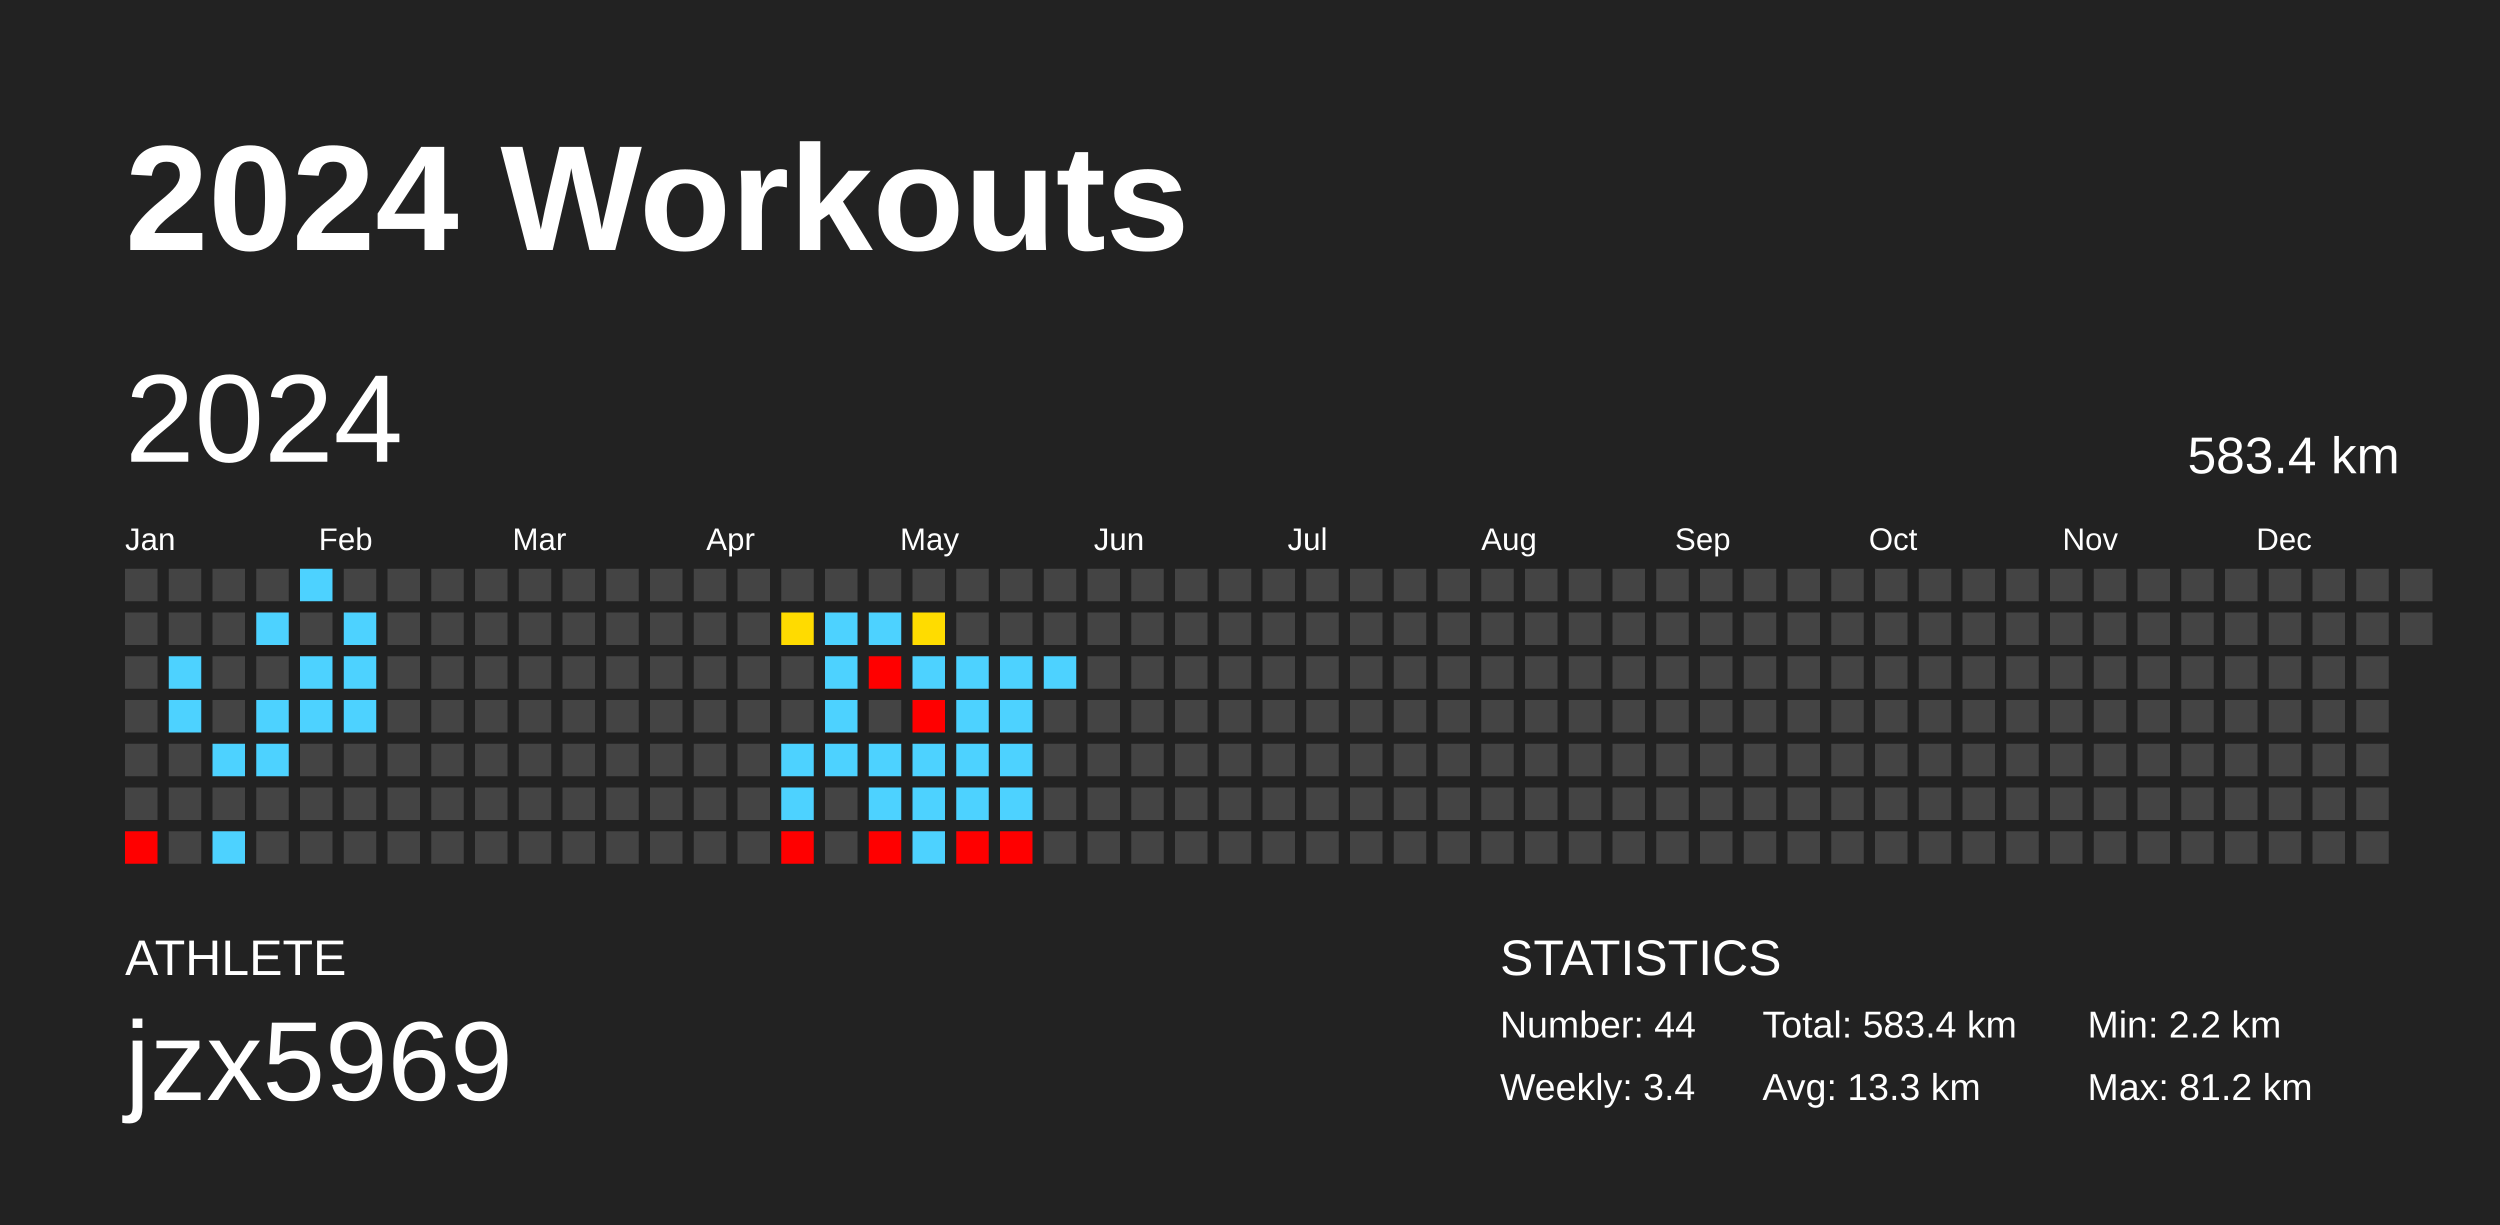
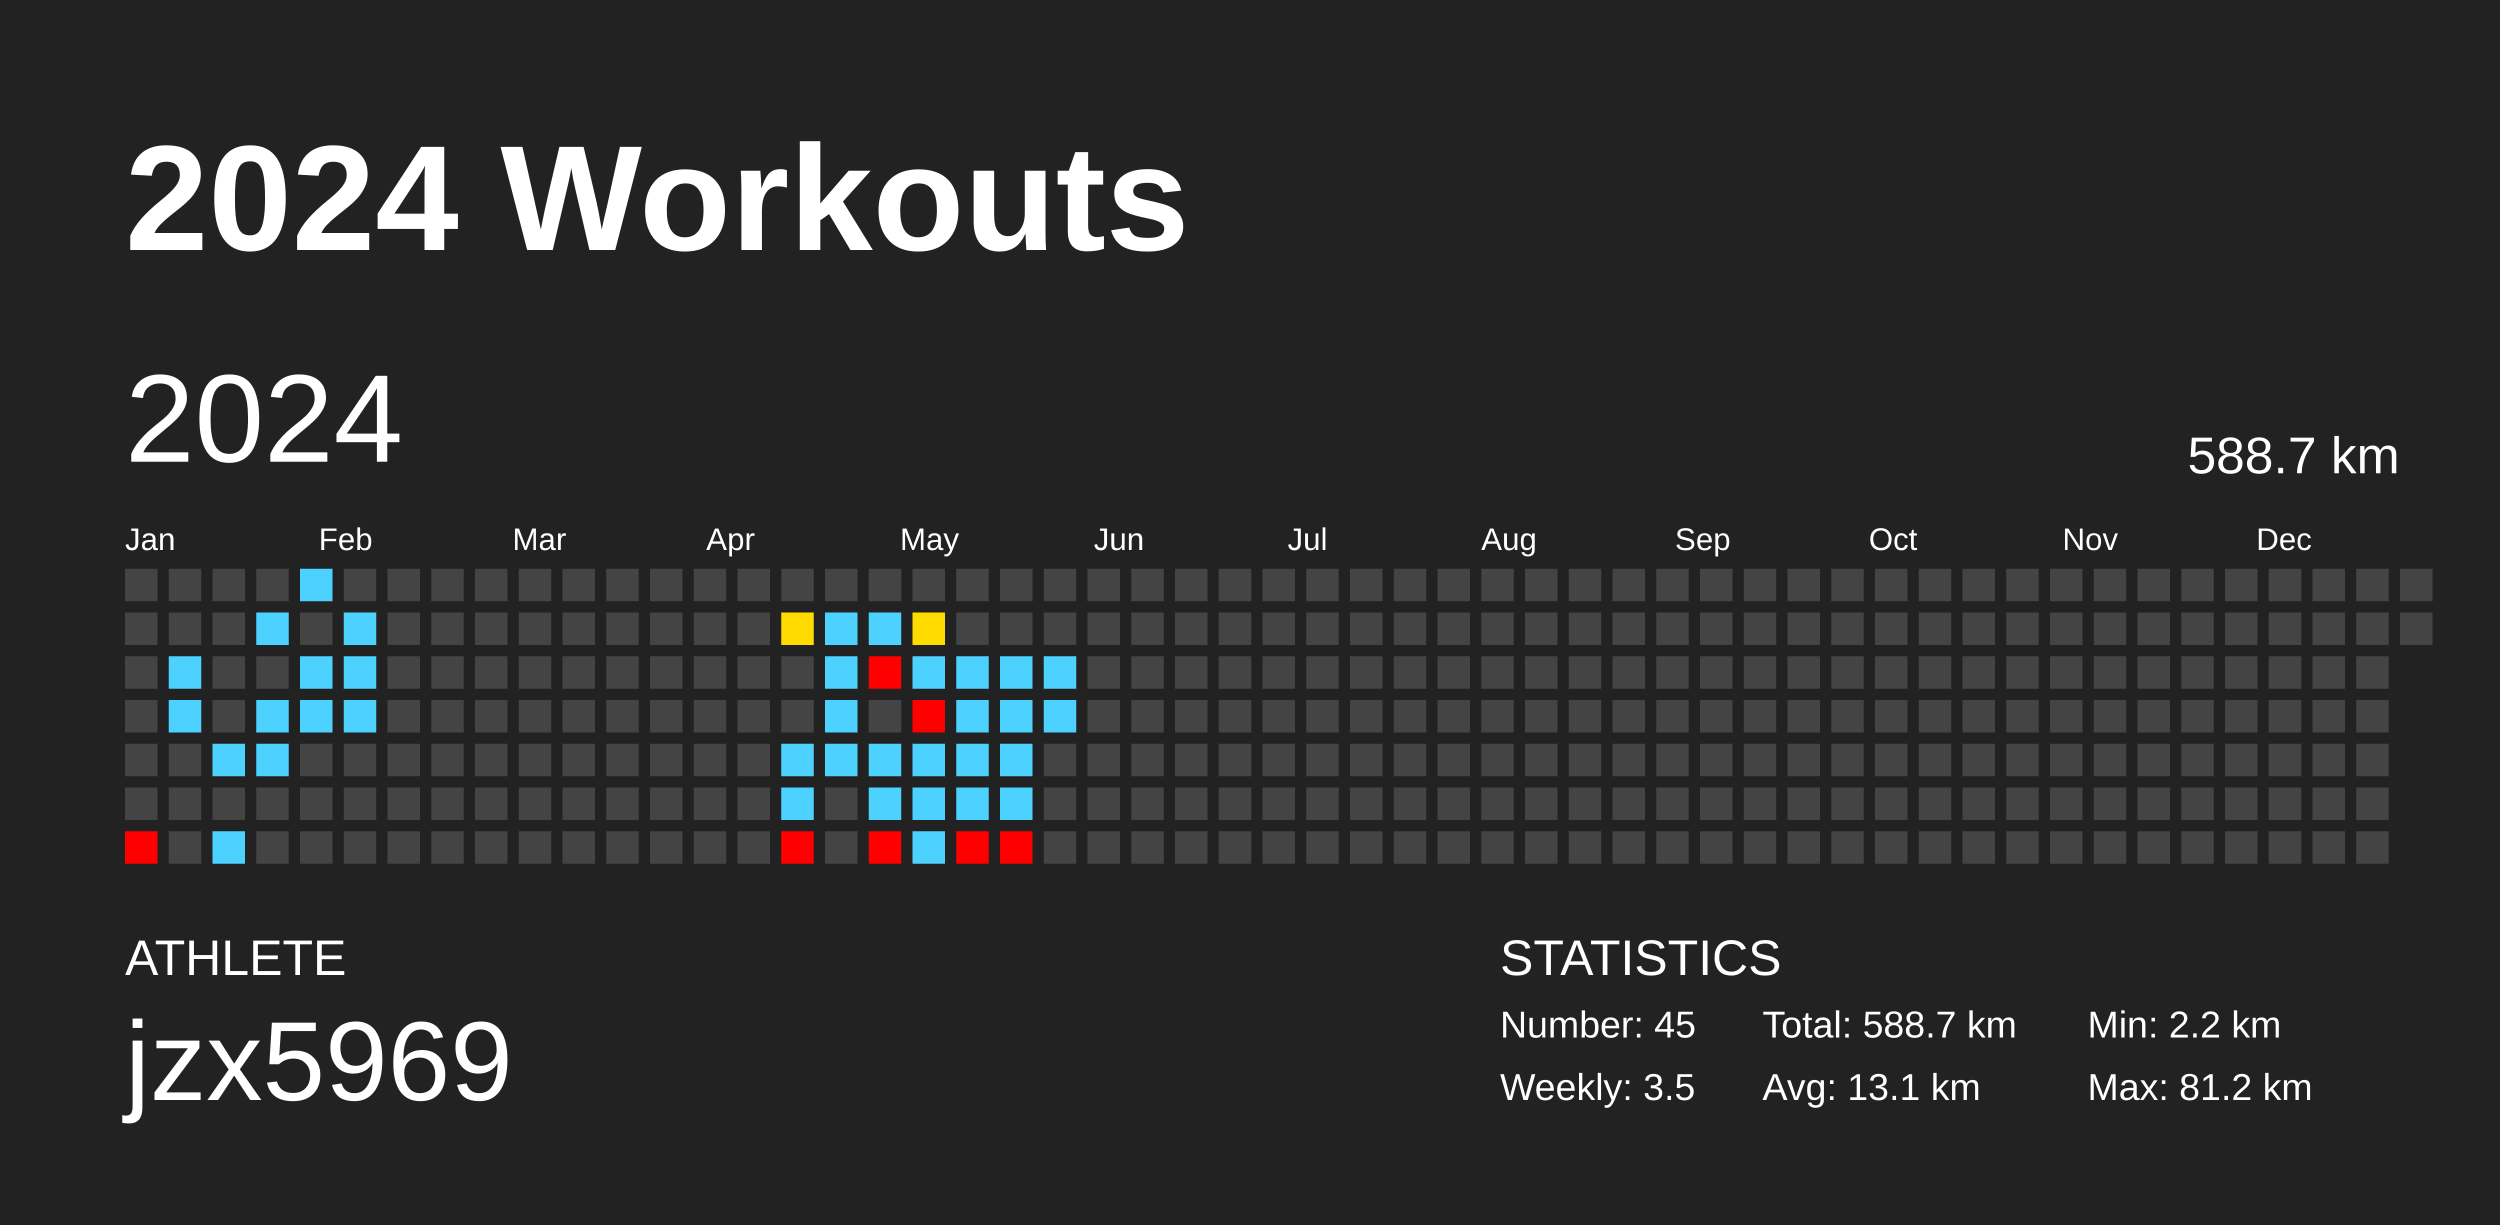
<svg xmlns="http://www.w3.org/2000/svg" baseProfile="full" height="98mm" version="1.1" viewBox="0,0,200,98" width="200mm">
  <defs />
  <rect fill="#222222" height="98" width="200" x="0" y="0" />
  <text fill="#FFFFFF" style="font-size:12px; font-family:Arial; font-weight:bold;" x="10" y="20">2024 Workouts</text>
  <text fill="#FFFFFF" style="font-size:4px; font-family:Arial" x="10" y="78">ATHLETE</text>
  <text fill="#FFFFFF" style="font-size:9px; font-family:Arial" x="10" y="88">jzx5969</text>
  <text fill="#FFFFFF" style="font-size:4px; font-family:Arial" x="120" y="78">STATISTICS</text>
-   <text fill="#FFFFFF" style="font-size:3px; font-family:Arial" x="120" y="83">Number: 44</text>
-   <text fill="#FFFFFF" style="font-size:3px; font-family:Arial" x="120" y="88">Weekly: 3.4</text>
-   <text fill="#FFFFFF" style="font-size:3px; font-family:Arial" x="141" y="83">Total: 583.4 km</text>
-   <text fill="#FFFFFF" style="font-size:3px; font-family:Arial" x="141" y="88">Avg: 13.3 km</text>
+   <text fill="#FFFFFF" style="font-size:3px; font-family:Arial" x="120" y="83">Number: 45</text>
+   <text fill="#FFFFFF" style="font-size:3px; font-family:Arial" x="120" y="88">Weekly: 3.5</text>
+   <text fill="#FFFFFF" style="font-size:3px; font-family:Arial" x="141" y="83">Total: 588.7 km</text>
+   <text fill="#FFFFFF" style="font-size:3px; font-family:Arial" x="141" y="88">Avg: 13.1 km</text>
  <text fill="#FFFFFF" style="font-size:3px; font-family:Arial" x="167" y="83">Min: 2.2 km</text>
  <text fill="#FFFFFF" style="font-size:3px; font-family:Arial" x="167" y="88">Max: 81.2 km</text>
  <text dominant-baseline="hanging" fill="#FFFFFF" style="font-size:10.0px; font-family:Arial;" x="10" y="30">2024</text>
-   <text dominant-baseline="hanging" fill="#FFFFFF" style="font-size:4.125px; font-family:Arial;" x="175" y="35">583.4 km</text>
+   <text dominant-baseline="hanging" fill="#FFFFFF" style="font-size:4.125px; font-family:Arial;" x="175" y="35">588.7 km</text>
  <text fill="#FFFFFF" style="font-size:2.5px; font-family:Arial" x="10.0" y="44">Jan</text>
  <text fill="#FFFFFF" style="font-size:2.5px; font-family:Arial" x="25.5" y="44">Feb</text>
  <text fill="#FFFFFF" style="font-size:2.5px; font-family:Arial" x="41.0" y="44">Mar</text>
  <text fill="#FFFFFF" style="font-size:2.5px; font-family:Arial" x="56.5" y="44">Apr</text>
  <text fill="#FFFFFF" style="font-size:2.5px; font-family:Arial" x="72.0" y="44">May</text>
  <text fill="#FFFFFF" style="font-size:2.5px; font-family:Arial" x="87.5" y="44">Jun</text>
  <text fill="#FFFFFF" style="font-size:2.5px; font-family:Arial" x="103.0" y="44">Jul</text>
  <text fill="#FFFFFF" style="font-size:2.5px; font-family:Arial" x="118.5" y="44">Aug</text>
  <text fill="#FFFFFF" style="font-size:2.5px; font-family:Arial" x="134.0" y="44">Sep</text>
  <text fill="#FFFFFF" style="font-size:2.5px; font-family:Arial" x="149.5" y="44">Oct</text>
  <text fill="#FFFFFF" style="font-size:2.5px; font-family:Arial" x="165.0" y="44">Nov</text>
  <text fill="#FFFFFF" style="font-size:2.5px; font-family:Arial" x="180.5" y="44">Dec</text>
  <rect fill="#444444" height="2.6" width="2.6" x="10.0" y="45.5" />
  <rect fill="#444444" height="2.6" width="2.6" x="10.0" y="49.0" />
  <rect fill="#444444" height="2.6" width="2.6" x="10.0" y="52.5" />
  <rect fill="#444444" height="2.6" width="2.6" x="10.0" y="56.0" />
  <rect fill="#444444" height="2.6" width="2.6" x="10.0" y="59.5" />
  <rect fill="#444444" height="2.6" width="2.6" x="10.0" y="63.0" />
  <rect fill="red" height="2.6" width="2.6" x="10.0" y="66.5" />
  <rect fill="#444444" height="2.6" width="2.6" x="13.5" y="45.5" />
  <rect fill="#444444" height="2.6" width="2.6" x="13.5" y="49.0" />
  <rect fill="#4dd2ff" height="2.6" width="2.6" x="13.5" y="52.5" />
  <rect fill="#4dd2ff" height="2.6" width="2.6" x="13.5" y="56.0" />
  <rect fill="#444444" height="2.6" width="2.6" x="13.5" y="59.5" />
  <rect fill="#444444" height="2.6" width="2.6" x="13.5" y="63.0" />
  <rect fill="#444444" height="2.6" width="2.6" x="13.5" y="66.5" />
  <rect fill="#444444" height="2.6" width="2.6" x="17.0" y="45.5" />
  <rect fill="#444444" height="2.6" width="2.6" x="17.0" y="49.0" />
  <rect fill="#444444" height="2.6" width="2.6" x="17.0" y="52.5" />
  <rect fill="#444444" height="2.6" width="2.6" x="17.0" y="56.0" />
  <rect fill="#4dd2ff" height="2.6" width="2.6" x="17.0" y="59.5" />
  <rect fill="#444444" height="2.6" width="2.6" x="17.0" y="63.0" />
  <rect fill="#4dd2ff" height="2.6" width="2.6" x="17.0" y="66.5" />
  <rect fill="#444444" height="2.6" width="2.6" x="20.5" y="45.5" />
  <rect fill="#4dd2ff" height="2.6" width="2.6" x="20.5" y="49.0" />
  <rect fill="#444444" height="2.6" width="2.6" x="20.5" y="52.5" />
  <rect fill="#4dd2ff" height="2.6" width="2.6" x="20.5" y="56.0" />
  <rect fill="#4dd2ff" height="2.6" width="2.6" x="20.5" y="59.5" />
  <rect fill="#444444" height="2.6" width="2.6" x="20.5" y="63.0" />
  <rect fill="#444444" height="2.6" width="2.6" x="20.5" y="66.5" />
  <rect fill="#4dd2ff" height="2.6" width="2.6" x="24.0" y="45.5" />
  <rect fill="#444444" height="2.6" width="2.6" x="24.0" y="49.0" />
  <rect fill="#4dd2ff" height="2.6" width="2.6" x="24.0" y="52.5" />
  <rect fill="#4dd2ff" height="2.6" width="2.6" x="24.0" y="56.0" />
  <rect fill="#444444" height="2.6" width="2.6" x="24.0" y="59.5" />
  <rect fill="#444444" height="2.6" width="2.6" x="24.0" y="63.0" />
  <rect fill="#444444" height="2.6" width="2.6" x="24.0" y="66.5" />
  <rect fill="#444444" height="2.6" width="2.6" x="27.5" y="45.5" />
  <rect fill="#4dd2ff" height="2.6" width="2.6" x="27.5" y="49.0" />
  <rect fill="#4dd2ff" height="2.6" width="2.6" x="27.5" y="52.5" />
  <rect fill="#4dd2ff" height="2.6" width="2.6" x="27.5" y="56.0" />
  <rect fill="#444444" height="2.6" width="2.6" x="27.5" y="59.5" />
  <rect fill="#444444" height="2.6" width="2.6" x="27.5" y="63.0" />
  <rect fill="#444444" height="2.6" width="2.6" x="27.5" y="66.5" />
  <rect fill="#444444" height="2.6" width="2.6" x="31.0" y="45.5" />
  <rect fill="#444444" height="2.6" width="2.6" x="31.0" y="49.0" />
  <rect fill="#444444" height="2.6" width="2.6" x="31.0" y="52.5" />
  <rect fill="#444444" height="2.6" width="2.6" x="31.0" y="56.0" />
  <rect fill="#444444" height="2.6" width="2.6" x="31.0" y="59.5" />
  <rect fill="#444444" height="2.6" width="2.6" x="31.0" y="63.0" />
  <rect fill="#444444" height="2.6" width="2.6" x="31.0" y="66.5" />
  <rect fill="#444444" height="2.6" width="2.6" x="34.5" y="45.5" />
  <rect fill="#444444" height="2.6" width="2.6" x="34.5" y="49.0" />
  <rect fill="#444444" height="2.6" width="2.6" x="34.5" y="52.5" />
  <rect fill="#444444" height="2.6" width="2.6" x="34.5" y="56.0" />
  <rect fill="#444444" height="2.6" width="2.6" x="34.5" y="59.5" />
  <rect fill="#444444" height="2.6" width="2.6" x="34.5" y="63.0" />
  <rect fill="#444444" height="2.6" width="2.6" x="34.5" y="66.5" />
  <rect fill="#444444" height="2.6" width="2.6" x="38.0" y="45.5" />
  <rect fill="#444444" height="2.6" width="2.6" x="38.0" y="49.0" />
  <rect fill="#444444" height="2.6" width="2.6" x="38.0" y="52.5" />
  <rect fill="#444444" height="2.6" width="2.6" x="38.0" y="56.0" />
  <rect fill="#444444" height="2.6" width="2.6" x="38.0" y="59.5" />
  <rect fill="#444444" height="2.6" width="2.6" x="38.0" y="63.0" />
  <rect fill="#444444" height="2.6" width="2.6" x="38.0" y="66.5" />
  <rect fill="#444444" height="2.6" width="2.6" x="41.5" y="45.5" />
  <rect fill="#444444" height="2.6" width="2.6" x="41.5" y="49.0" />
  <rect fill="#444444" height="2.6" width="2.6" x="41.5" y="52.5" />
  <rect fill="#444444" height="2.6" width="2.6" x="41.5" y="56.0" />
  <rect fill="#444444" height="2.6" width="2.6" x="41.5" y="59.5" />
  <rect fill="#444444" height="2.6" width="2.6" x="41.5" y="63.0" />
  <rect fill="#444444" height="2.6" width="2.6" x="41.5" y="66.5" />
  <rect fill="#444444" height="2.6" width="2.6" x="45.0" y="45.5" />
  <rect fill="#444444" height="2.6" width="2.6" x="45.0" y="49.0" />
  <rect fill="#444444" height="2.6" width="2.6" x="45.0" y="52.5" />
  <rect fill="#444444" height="2.6" width="2.6" x="45.0" y="56.0" />
  <rect fill="#444444" height="2.6" width="2.6" x="45.0" y="59.5" />
  <rect fill="#444444" height="2.6" width="2.6" x="45.0" y="63.0" />
  <rect fill="#444444" height="2.6" width="2.6" x="45.0" y="66.5" />
  <rect fill="#444444" height="2.6" width="2.6" x="48.5" y="45.5" />
  <rect fill="#444444" height="2.6" width="2.6" x="48.5" y="49.0" />
  <rect fill="#444444" height="2.6" width="2.6" x="48.5" y="52.5" />
  <rect fill="#444444" height="2.6" width="2.6" x="48.5" y="56.0" />
  <rect fill="#444444" height="2.6" width="2.6" x="48.5" y="59.5" />
  <rect fill="#444444" height="2.6" width="2.6" x="48.5" y="63.0" />
  <rect fill="#444444" height="2.6" width="2.6" x="48.5" y="66.5" />
  <rect fill="#444444" height="2.6" width="2.6" x="52.0" y="45.5" />
  <rect fill="#444444" height="2.6" width="2.6" x="52.0" y="49.0" />
  <rect fill="#444444" height="2.6" width="2.6" x="52.0" y="52.5" />
  <rect fill="#444444" height="2.6" width="2.6" x="52.0" y="56.0" />
  <rect fill="#444444" height="2.6" width="2.6" x="52.0" y="59.5" />
  <rect fill="#444444" height="2.6" width="2.6" x="52.0" y="63.0" />
  <rect fill="#444444" height="2.6" width="2.6" x="52.0" y="66.5" />
  <rect fill="#444444" height="2.6" width="2.6" x="55.5" y="45.5" />
  <rect fill="#444444" height="2.6" width="2.6" x="55.5" y="49.0" />
  <rect fill="#444444" height="2.6" width="2.6" x="55.5" y="52.5" />
  <rect fill="#444444" height="2.6" width="2.6" x="55.5" y="56.0" />
  <rect fill="#444444" height="2.6" width="2.6" x="55.5" y="59.5" />
  <rect fill="#444444" height="2.6" width="2.6" x="55.5" y="63.0" />
  <rect fill="#444444" height="2.6" width="2.6" x="55.5" y="66.5" />
  <rect fill="#444444" height="2.6" width="2.6" x="59.0" y="45.5" />
  <rect fill="#444444" height="2.6" width="2.6" x="59.0" y="49.0" />
  <rect fill="#444444" height="2.6" width="2.6" x="59.0" y="52.5" />
  <rect fill="#444444" height="2.6" width="2.6" x="59.0" y="56.0" />
  <rect fill="#444444" height="2.6" width="2.6" x="59.0" y="59.5" />
  <rect fill="#444444" height="2.6" width="2.6" x="59.0" y="63.0" />
  <rect fill="#444444" height="2.6" width="2.6" x="59.0" y="66.5" />
  <rect fill="#444444" height="2.6" width="2.6" x="62.5" y="45.5" />
  <rect fill="#ffdb00" height="2.6" width="2.6" x="62.5" y="49.0" />
  <rect fill="#444444" height="2.6" width="2.6" x="62.5" y="52.5" />
  <rect fill="#444444" height="2.6" width="2.6" x="62.5" y="56.0" />
  <rect fill="#4dd2ff" height="2.6" width="2.6" x="62.5" y="59.5" />
  <rect fill="#4dd2ff" height="2.6" width="2.6" x="62.5" y="63.0" />
  <rect fill="red" height="2.6" width="2.6" x="62.5" y="66.5" />
  <rect fill="#444444" height="2.6" width="2.6" x="66.0" y="45.5" />
  <rect fill="#4dd2ff" height="2.6" width="2.6" x="66.0" y="49.0" />
  <rect fill="#4dd2ff" height="2.6" width="2.6" x="66.0" y="52.5" />
  <rect fill="#4dd2ff" height="2.6" width="2.6" x="66.0" y="56.0" />
  <rect fill="#4dd2ff" height="2.6" width="2.6" x="66.0" y="59.5" />
  <rect fill="#444444" height="2.6" width="2.6" x="66.0" y="63.0" />
  <rect fill="#444444" height="2.6" width="2.6" x="66.0" y="66.5" />
  <rect fill="#444444" height="2.6" width="2.6" x="69.5" y="45.5" />
  <rect fill="#4dd2ff" height="2.6" width="2.6" x="69.5" y="49.0" />
  <rect fill="red" height="2.6" width="2.6" x="69.5" y="52.5" />
  <rect fill="#444444" height="2.6" width="2.6" x="69.5" y="56.0" />
  <rect fill="#4dd2ff" height="2.6" width="2.6" x="69.5" y="59.5" />
  <rect fill="#4dd2ff" height="2.6" width="2.6" x="69.5" y="63.0" />
  <rect fill="red" height="2.6" width="2.6" x="69.5" y="66.5" />
  <rect fill="#444444" height="2.6" width="2.6" x="73.0" y="45.5" />
  <rect fill="#ffdc00" height="2.6" width="2.6" x="73.0" y="49.0" />
  <rect fill="#4dd2ff" height="2.6" width="2.6" x="73.0" y="52.5" />
  <rect fill="red" height="2.6" width="2.6" x="73.0" y="56.0" />
  <rect fill="#4dd2ff" height="2.6" width="2.6" x="73.0" y="59.5" />
  <rect fill="#4dd2ff" height="2.6" width="2.6" x="73.0" y="63.0" />
  <rect fill="#4dd2ff" height="2.6" width="2.6" x="73.0" y="66.5" />
  <rect fill="#444444" height="2.6" width="2.6" x="76.5" y="45.5" />
  <rect fill="#444444" height="2.6" width="2.6" x="76.5" y="49.0" />
  <rect fill="#4dd2ff" height="2.6" width="2.6" x="76.5" y="52.5" />
  <rect fill="#4dd2ff" height="2.6" width="2.6" x="76.5" y="56.0" />
  <rect fill="#4dd2ff" height="2.6" width="2.6" x="76.5" y="59.5" />
  <rect fill="#4dd2ff" height="2.6" width="2.6" x="76.5" y="63.0" />
  <rect fill="red" height="2.6" width="2.6" x="76.5" y="66.5" />
  <rect fill="#444444" height="2.6" width="2.6" x="80.0" y="45.5" />
  <rect fill="#444444" height="2.6" width="2.6" x="80.0" y="49.0" />
  <rect fill="#4dd2ff" height="2.6" width="2.6" x="80.0" y="52.5" />
  <rect fill="#4dd2ff" height="2.6" width="2.6" x="80.0" y="56.0" />
  <rect fill="#4dd2ff" height="2.6" width="2.6" x="80.0" y="59.5" />
  <rect fill="#4dd2ff" height="2.6" width="2.6" x="80.0" y="63.0" />
  <rect fill="red" height="2.6" width="2.6" x="80.0" y="66.5" />
  <rect fill="#444444" height="2.6" width="2.6" x="83.5" y="45.5" />
  <rect fill="#444444" height="2.6" width="2.6" x="83.5" y="49.0" />
  <rect fill="#4dd2ff" height="2.6" width="2.6" x="83.5" y="52.5" />
-   <rect fill="#444444" height="2.6" width="2.6" x="83.5" y="56.0" />
+   <rect fill="#4dd2ff" height="2.6" width="2.6" x="83.5" y="56.0" />
  <rect fill="#444444" height="2.6" width="2.6" x="83.5" y="59.5" />
  <rect fill="#444444" height="2.6" width="2.6" x="83.5" y="63.0" />
  <rect fill="#444444" height="2.6" width="2.6" x="83.5" y="66.5" />
  <rect fill="#444444" height="2.6" width="2.6" x="87.0" y="45.5" />
  <rect fill="#444444" height="2.6" width="2.6" x="87.0" y="49.0" />
  <rect fill="#444444" height="2.6" width="2.6" x="87.0" y="52.5" />
  <rect fill="#444444" height="2.6" width="2.6" x="87.0" y="56.0" />
  <rect fill="#444444" height="2.6" width="2.6" x="87.0" y="59.5" />
  <rect fill="#444444" height="2.6" width="2.6" x="87.0" y="63.0" />
  <rect fill="#444444" height="2.6" width="2.6" x="87.0" y="66.5" />
  <rect fill="#444444" height="2.6" width="2.6" x="90.5" y="45.5" />
  <rect fill="#444444" height="2.6" width="2.6" x="90.5" y="49.0" />
  <rect fill="#444444" height="2.6" width="2.6" x="90.5" y="52.5" />
  <rect fill="#444444" height="2.6" width="2.6" x="90.5" y="56.0" />
  <rect fill="#444444" height="2.6" width="2.6" x="90.5" y="59.5" />
  <rect fill="#444444" height="2.6" width="2.6" x="90.5" y="63.0" />
  <rect fill="#444444" height="2.6" width="2.6" x="90.5" y="66.5" />
  <rect fill="#444444" height="2.6" width="2.6" x="94.0" y="45.5" />
  <rect fill="#444444" height="2.6" width="2.6" x="94.0" y="49.0" />
  <rect fill="#444444" height="2.6" width="2.6" x="94.0" y="52.5" />
  <rect fill="#444444" height="2.6" width="2.6" x="94.0" y="56.0" />
  <rect fill="#444444" height="2.6" width="2.6" x="94.0" y="59.5" />
  <rect fill="#444444" height="2.6" width="2.6" x="94.0" y="63.0" />
  <rect fill="#444444" height="2.6" width="2.6" x="94.0" y="66.5" />
  <rect fill="#444444" height="2.6" width="2.6" x="97.5" y="45.5" />
  <rect fill="#444444" height="2.6" width="2.6" x="97.5" y="49.0" />
  <rect fill="#444444" height="2.6" width="2.6" x="97.5" y="52.5" />
  <rect fill="#444444" height="2.6" width="2.6" x="97.5" y="56.0" />
  <rect fill="#444444" height="2.6" width="2.6" x="97.5" y="59.5" />
  <rect fill="#444444" height="2.6" width="2.6" x="97.5" y="63.0" />
  <rect fill="#444444" height="2.6" width="2.6" x="97.5" y="66.5" />
  <rect fill="#444444" height="2.6" width="2.6" x="101.0" y="45.5" />
  <rect fill="#444444" height="2.6" width="2.6" x="101.0" y="49.0" />
  <rect fill="#444444" height="2.6" width="2.6" x="101.0" y="52.5" />
  <rect fill="#444444" height="2.6" width="2.6" x="101.0" y="56.0" />
  <rect fill="#444444" height="2.6" width="2.6" x="101.0" y="59.5" />
  <rect fill="#444444" height="2.6" width="2.6" x="101.0" y="63.0" />
  <rect fill="#444444" height="2.6" width="2.6" x="101.0" y="66.5" />
  <rect fill="#444444" height="2.6" width="2.6" x="104.5" y="45.5" />
  <rect fill="#444444" height="2.6" width="2.6" x="104.5" y="49.0" />
  <rect fill="#444444" height="2.6" width="2.6" x="104.5" y="52.5" />
  <rect fill="#444444" height="2.6" width="2.6" x="104.5" y="56.0" />
  <rect fill="#444444" height="2.6" width="2.6" x="104.5" y="59.5" />
  <rect fill="#444444" height="2.6" width="2.6" x="104.5" y="63.0" />
  <rect fill="#444444" height="2.6" width="2.6" x="104.5" y="66.5" />
  <rect fill="#444444" height="2.6" width="2.6" x="108.0" y="45.5" />
  <rect fill="#444444" height="2.6" width="2.6" x="108.0" y="49.0" />
  <rect fill="#444444" height="2.6" width="2.6" x="108.0" y="52.5" />
  <rect fill="#444444" height="2.6" width="2.6" x="108.0" y="56.0" />
  <rect fill="#444444" height="2.6" width="2.6" x="108.0" y="59.5" />
  <rect fill="#444444" height="2.6" width="2.6" x="108.0" y="63.0" />
  <rect fill="#444444" height="2.6" width="2.6" x="108.0" y="66.5" />
  <rect fill="#444444" height="2.6" width="2.6" x="111.5" y="45.5" />
  <rect fill="#444444" height="2.6" width="2.6" x="111.5" y="49.0" />
  <rect fill="#444444" height="2.6" width="2.6" x="111.5" y="52.5" />
  <rect fill="#444444" height="2.6" width="2.6" x="111.5" y="56.0" />
  <rect fill="#444444" height="2.6" width="2.6" x="111.5" y="59.5" />
  <rect fill="#444444" height="2.6" width="2.6" x="111.5" y="63.0" />
  <rect fill="#444444" height="2.6" width="2.6" x="111.5" y="66.5" />
  <rect fill="#444444" height="2.6" width="2.6" x="115.0" y="45.5" />
  <rect fill="#444444" height="2.6" width="2.6" x="115.0" y="49.0" />
  <rect fill="#444444" height="2.6" width="2.6" x="115.0" y="52.5" />
  <rect fill="#444444" height="2.6" width="2.6" x="115.0" y="56.0" />
  <rect fill="#444444" height="2.6" width="2.6" x="115.0" y="59.5" />
  <rect fill="#444444" height="2.6" width="2.6" x="115.0" y="63.0" />
  <rect fill="#444444" height="2.6" width="2.6" x="115.0" y="66.5" />
  <rect fill="#444444" height="2.6" width="2.6" x="118.5" y="45.5" />
  <rect fill="#444444" height="2.6" width="2.6" x="118.5" y="49.0" />
  <rect fill="#444444" height="2.6" width="2.6" x="118.5" y="52.5" />
  <rect fill="#444444" height="2.6" width="2.6" x="118.5" y="56.0" />
  <rect fill="#444444" height="2.6" width="2.6" x="118.5" y="59.5" />
  <rect fill="#444444" height="2.6" width="2.6" x="118.5" y="63.0" />
  <rect fill="#444444" height="2.6" width="2.6" x="118.5" y="66.5" />
  <rect fill="#444444" height="2.6" width="2.6" x="122.0" y="45.5" />
  <rect fill="#444444" height="2.6" width="2.6" x="122.0" y="49.0" />
  <rect fill="#444444" height="2.6" width="2.6" x="122.0" y="52.5" />
  <rect fill="#444444" height="2.6" width="2.6" x="122.0" y="56.0" />
  <rect fill="#444444" height="2.6" width="2.6" x="122.0" y="59.5" />
  <rect fill="#444444" height="2.6" width="2.6" x="122.0" y="63.0" />
  <rect fill="#444444" height="2.6" width="2.6" x="122.0" y="66.5" />
  <rect fill="#444444" height="2.6" width="2.6" x="125.5" y="45.5" />
  <rect fill="#444444" height="2.6" width="2.6" x="125.5" y="49.0" />
  <rect fill="#444444" height="2.6" width="2.6" x="125.5" y="52.5" />
  <rect fill="#444444" height="2.6" width="2.6" x="125.5" y="56.0" />
  <rect fill="#444444" height="2.6" width="2.6" x="125.5" y="59.5" />
  <rect fill="#444444" height="2.6" width="2.6" x="125.5" y="63.0" />
  <rect fill="#444444" height="2.6" width="2.6" x="125.5" y="66.5" />
  <rect fill="#444444" height="2.6" width="2.6" x="129.0" y="45.5" />
  <rect fill="#444444" height="2.6" width="2.6" x="129.0" y="49.0" />
  <rect fill="#444444" height="2.6" width="2.6" x="129.0" y="52.5" />
  <rect fill="#444444" height="2.6" width="2.6" x="129.0" y="56.0" />
  <rect fill="#444444" height="2.6" width="2.6" x="129.0" y="59.5" />
  <rect fill="#444444" height="2.6" width="2.6" x="129.0" y="63.0" />
  <rect fill="#444444" height="2.6" width="2.6" x="129.0" y="66.5" />
  <rect fill="#444444" height="2.6" width="2.6" x="132.5" y="45.5" />
  <rect fill="#444444" height="2.6" width="2.6" x="132.5" y="49.0" />
  <rect fill="#444444" height="2.6" width="2.6" x="132.5" y="52.5" />
  <rect fill="#444444" height="2.6" width="2.6" x="132.5" y="56.0" />
  <rect fill="#444444" height="2.6" width="2.6" x="132.5" y="59.5" />
  <rect fill="#444444" height="2.6" width="2.6" x="132.5" y="63.0" />
  <rect fill="#444444" height="2.6" width="2.6" x="132.5" y="66.5" />
  <rect fill="#444444" height="2.6" width="2.6" x="136.0" y="45.5" />
  <rect fill="#444444" height="2.6" width="2.6" x="136.0" y="49.0" />
  <rect fill="#444444" height="2.6" width="2.6" x="136.0" y="52.5" />
  <rect fill="#444444" height="2.6" width="2.6" x="136.0" y="56.0" />
  <rect fill="#444444" height="2.6" width="2.6" x="136.0" y="59.5" />
  <rect fill="#444444" height="2.6" width="2.6" x="136.0" y="63.0" />
  <rect fill="#444444" height="2.6" width="2.6" x="136.0" y="66.5" />
  <rect fill="#444444" height="2.6" width="2.6" x="139.5" y="45.5" />
  <rect fill="#444444" height="2.6" width="2.6" x="139.5" y="49.0" />
  <rect fill="#444444" height="2.6" width="2.6" x="139.5" y="52.5" />
  <rect fill="#444444" height="2.6" width="2.6" x="139.5" y="56.0" />
  <rect fill="#444444" height="2.6" width="2.6" x="139.5" y="59.5" />
  <rect fill="#444444" height="2.6" width="2.6" x="139.5" y="63.0" />
  <rect fill="#444444" height="2.6" width="2.6" x="139.5" y="66.5" />
  <rect fill="#444444" height="2.6" width="2.6" x="143.0" y="45.5" />
  <rect fill="#444444" height="2.6" width="2.6" x="143.0" y="49.0" />
  <rect fill="#444444" height="2.6" width="2.6" x="143.0" y="52.5" />
  <rect fill="#444444" height="2.6" width="2.6" x="143.0" y="56.0" />
  <rect fill="#444444" height="2.6" width="2.6" x="143.0" y="59.5" />
  <rect fill="#444444" height="2.6" width="2.6" x="143.0" y="63.0" />
  <rect fill="#444444" height="2.6" width="2.6" x="143.0" y="66.5" />
  <rect fill="#444444" height="2.6" width="2.6" x="146.5" y="45.5" />
  <rect fill="#444444" height="2.6" width="2.6" x="146.5" y="49.0" />
  <rect fill="#444444" height="2.6" width="2.6" x="146.5" y="52.5" />
  <rect fill="#444444" height="2.6" width="2.6" x="146.5" y="56.0" />
  <rect fill="#444444" height="2.6" width="2.6" x="146.5" y="59.5" />
  <rect fill="#444444" height="2.6" width="2.6" x="146.5" y="63.0" />
  <rect fill="#444444" height="2.6" width="2.6" x="146.5" y="66.5" />
  <rect fill="#444444" height="2.6" width="2.6" x="150.0" y="45.5" />
  <rect fill="#444444" height="2.6" width="2.6" x="150.0" y="49.0" />
  <rect fill="#444444" height="2.6" width="2.6" x="150.0" y="52.5" />
  <rect fill="#444444" height="2.6" width="2.6" x="150.0" y="56.0" />
  <rect fill="#444444" height="2.6" width="2.6" x="150.0" y="59.5" />
  <rect fill="#444444" height="2.6" width="2.6" x="150.0" y="63.0" />
  <rect fill="#444444" height="2.6" width="2.6" x="150.0" y="66.5" />
  <rect fill="#444444" height="2.6" width="2.6" x="153.5" y="45.5" />
  <rect fill="#444444" height="2.6" width="2.6" x="153.5" y="49.0" />
  <rect fill="#444444" height="2.6" width="2.6" x="153.5" y="52.5" />
  <rect fill="#444444" height="2.6" width="2.6" x="153.5" y="56.0" />
  <rect fill="#444444" height="2.6" width="2.6" x="153.5" y="59.5" />
  <rect fill="#444444" height="2.6" width="2.6" x="153.5" y="63.0" />
  <rect fill="#444444" height="2.6" width="2.6" x="153.5" y="66.5" />
  <rect fill="#444444" height="2.6" width="2.6" x="157.0" y="45.5" />
  <rect fill="#444444" height="2.6" width="2.6" x="157.0" y="49.0" />
  <rect fill="#444444" height="2.6" width="2.6" x="157.0" y="52.5" />
  <rect fill="#444444" height="2.6" width="2.6" x="157.0" y="56.0" />
  <rect fill="#444444" height="2.6" width="2.6" x="157.0" y="59.5" />
  <rect fill="#444444" height="2.6" width="2.6" x="157.0" y="63.0" />
  <rect fill="#444444" height="2.6" width="2.6" x="157.0" y="66.5" />
  <rect fill="#444444" height="2.6" width="2.6" x="160.5" y="45.5" />
  <rect fill="#444444" height="2.6" width="2.6" x="160.5" y="49.0" />
  <rect fill="#444444" height="2.6" width="2.6" x="160.5" y="52.5" />
  <rect fill="#444444" height="2.6" width="2.6" x="160.5" y="56.0" />
  <rect fill="#444444" height="2.6" width="2.6" x="160.5" y="59.5" />
  <rect fill="#444444" height="2.6" width="2.6" x="160.5" y="63.0" />
  <rect fill="#444444" height="2.6" width="2.6" x="160.5" y="66.5" />
  <rect fill="#444444" height="2.6" width="2.6" x="164.0" y="45.5" />
  <rect fill="#444444" height="2.6" width="2.6" x="164.0" y="49.0" />
  <rect fill="#444444" height="2.6" width="2.6" x="164.0" y="52.5" />
  <rect fill="#444444" height="2.6" width="2.6" x="164.0" y="56.0" />
  <rect fill="#444444" height="2.6" width="2.6" x="164.0" y="59.5" />
  <rect fill="#444444" height="2.6" width="2.6" x="164.0" y="63.0" />
  <rect fill="#444444" height="2.6" width="2.6" x="164.0" y="66.5" />
  <rect fill="#444444" height="2.6" width="2.6" x="167.5" y="45.5" />
  <rect fill="#444444" height="2.6" width="2.6" x="167.5" y="49.0" />
  <rect fill="#444444" height="2.6" width="2.6" x="167.5" y="52.5" />
  <rect fill="#444444" height="2.6" width="2.6" x="167.5" y="56.0" />
  <rect fill="#444444" height="2.6" width="2.6" x="167.5" y="59.5" />
  <rect fill="#444444" height="2.6" width="2.6" x="167.5" y="63.0" />
  <rect fill="#444444" height="2.6" width="2.6" x="167.5" y="66.5" />
  <rect fill="#444444" height="2.6" width="2.6" x="171.0" y="45.5" />
  <rect fill="#444444" height="2.6" width="2.6" x="171.0" y="49.0" />
  <rect fill="#444444" height="2.6" width="2.6" x="171.0" y="52.5" />
  <rect fill="#444444" height="2.6" width="2.6" x="171.0" y="56.0" />
  <rect fill="#444444" height="2.6" width="2.6" x="171.0" y="59.5" />
  <rect fill="#444444" height="2.6" width="2.6" x="171.0" y="63.0" />
  <rect fill="#444444" height="2.6" width="2.6" x="171.0" y="66.5" />
  <rect fill="#444444" height="2.6" width="2.6" x="174.5" y="45.5" />
  <rect fill="#444444" height="2.6" width="2.6" x="174.5" y="49.0" />
  <rect fill="#444444" height="2.6" width="2.6" x="174.5" y="52.5" />
  <rect fill="#444444" height="2.6" width="2.6" x="174.5" y="56.0" />
  <rect fill="#444444" height="2.6" width="2.6" x="174.5" y="59.5" />
  <rect fill="#444444" height="2.6" width="2.6" x="174.5" y="63.0" />
  <rect fill="#444444" height="2.6" width="2.6" x="174.5" y="66.5" />
  <rect fill="#444444" height="2.6" width="2.6" x="178.0" y="45.5" />
  <rect fill="#444444" height="2.6" width="2.6" x="178.0" y="49.0" />
  <rect fill="#444444" height="2.6" width="2.6" x="178.0" y="52.5" />
  <rect fill="#444444" height="2.6" width="2.6" x="178.0" y="56.0" />
  <rect fill="#444444" height="2.6" width="2.6" x="178.0" y="59.5" />
  <rect fill="#444444" height="2.6" width="2.6" x="178.0" y="63.0" />
  <rect fill="#444444" height="2.6" width="2.6" x="178.0" y="66.5" />
  <rect fill="#444444" height="2.6" width="2.6" x="181.5" y="45.5" />
  <rect fill="#444444" height="2.6" width="2.6" x="181.5" y="49.0" />
  <rect fill="#444444" height="2.6" width="2.6" x="181.5" y="52.5" />
  <rect fill="#444444" height="2.6" width="2.6" x="181.5" y="56.0" />
  <rect fill="#444444" height="2.6" width="2.6" x="181.5" y="59.5" />
  <rect fill="#444444" height="2.6" width="2.6" x="181.5" y="63.0" />
  <rect fill="#444444" height="2.6" width="2.6" x="181.5" y="66.5" />
  <rect fill="#444444" height="2.6" width="2.6" x="185.0" y="45.5" />
  <rect fill="#444444" height="2.6" width="2.6" x="185.0" y="49.0" />
  <rect fill="#444444" height="2.6" width="2.6" x="185.0" y="52.5" />
  <rect fill="#444444" height="2.6" width="2.6" x="185.0" y="56.0" />
  <rect fill="#444444" height="2.6" width="2.6" x="185.0" y="59.5" />
  <rect fill="#444444" height="2.6" width="2.6" x="185.0" y="63.0" />
  <rect fill="#444444" height="2.6" width="2.6" x="185.0" y="66.5" />
  <rect fill="#444444" height="2.6" width="2.6" x="188.5" y="45.5" />
  <rect fill="#444444" height="2.6" width="2.6" x="188.5" y="49.0" />
  <rect fill="#444444" height="2.6" width="2.6" x="188.5" y="52.5" />
  <rect fill="#444444" height="2.6" width="2.6" x="188.5" y="56.0" />
  <rect fill="#444444" height="2.6" width="2.6" x="188.5" y="59.5" />
  <rect fill="#444444" height="2.6" width="2.6" x="188.5" y="63.0" />
  <rect fill="#444444" height="2.6" width="2.6" x="188.5" y="66.5" />
  <rect fill="#444444" height="2.6" width="2.6" x="192.0" y="45.5" />
  <rect fill="#444444" height="2.6" width="2.6" x="192.0" y="49.0" />
</svg>
